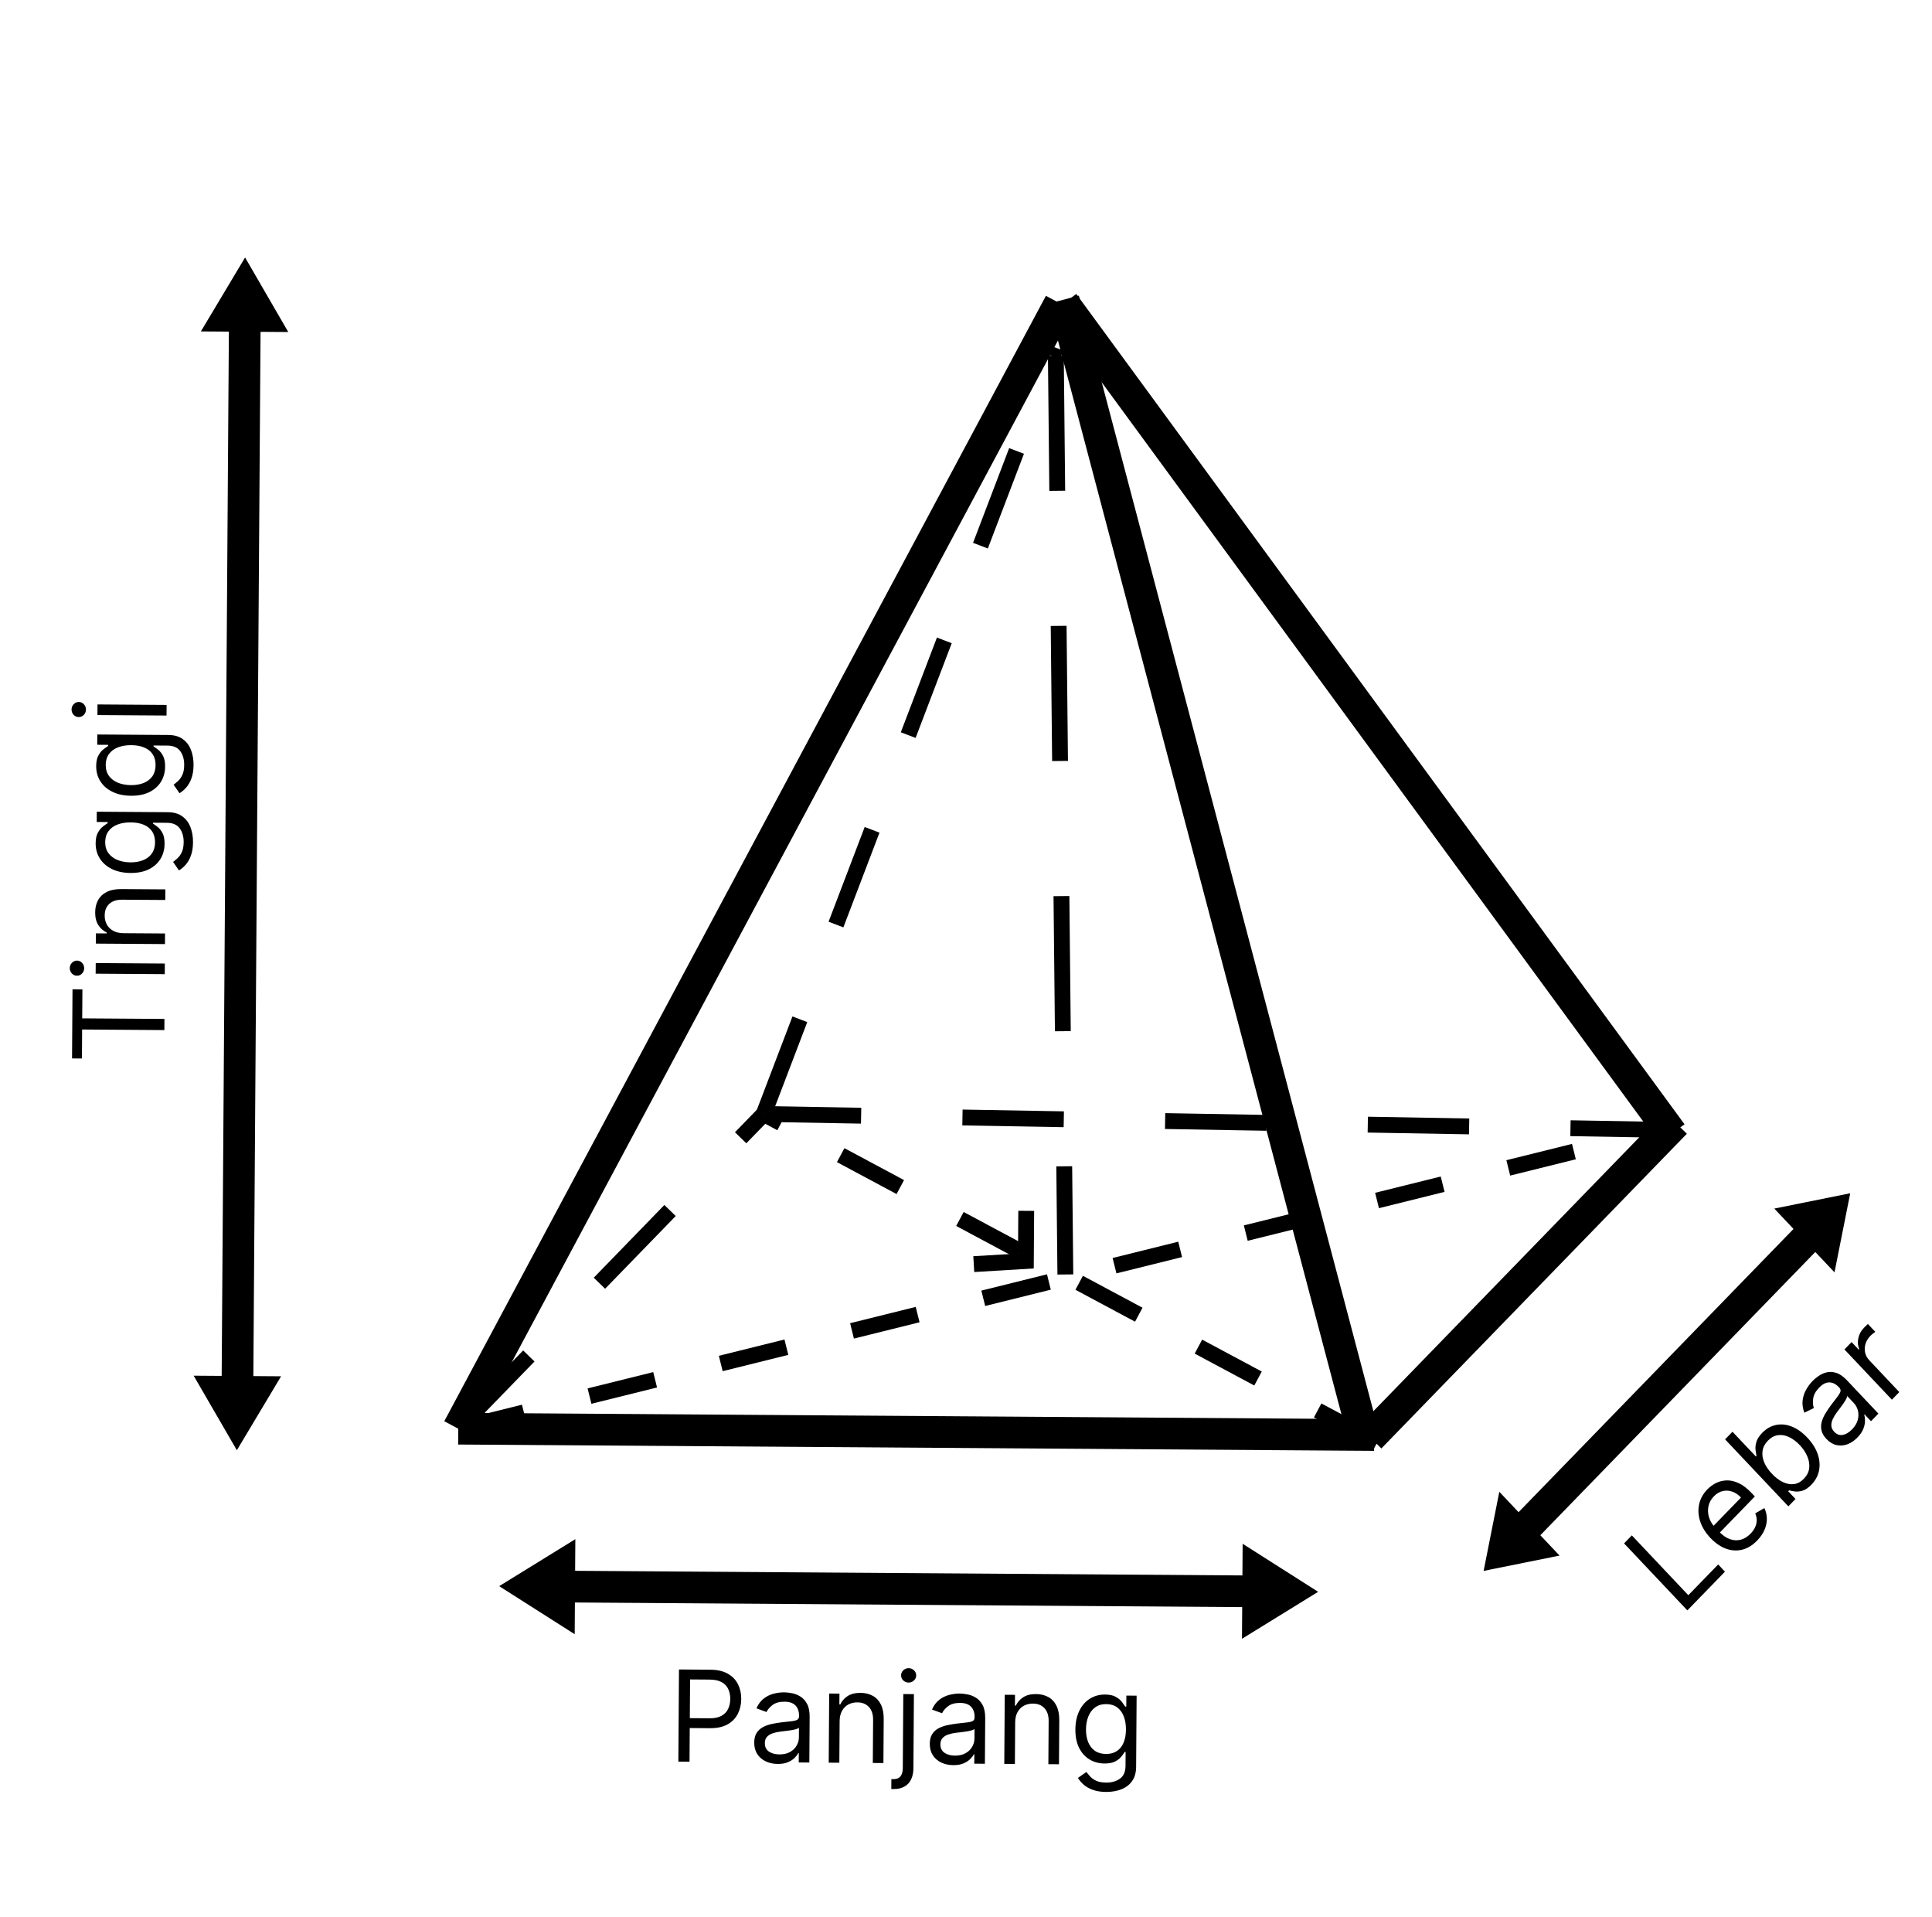
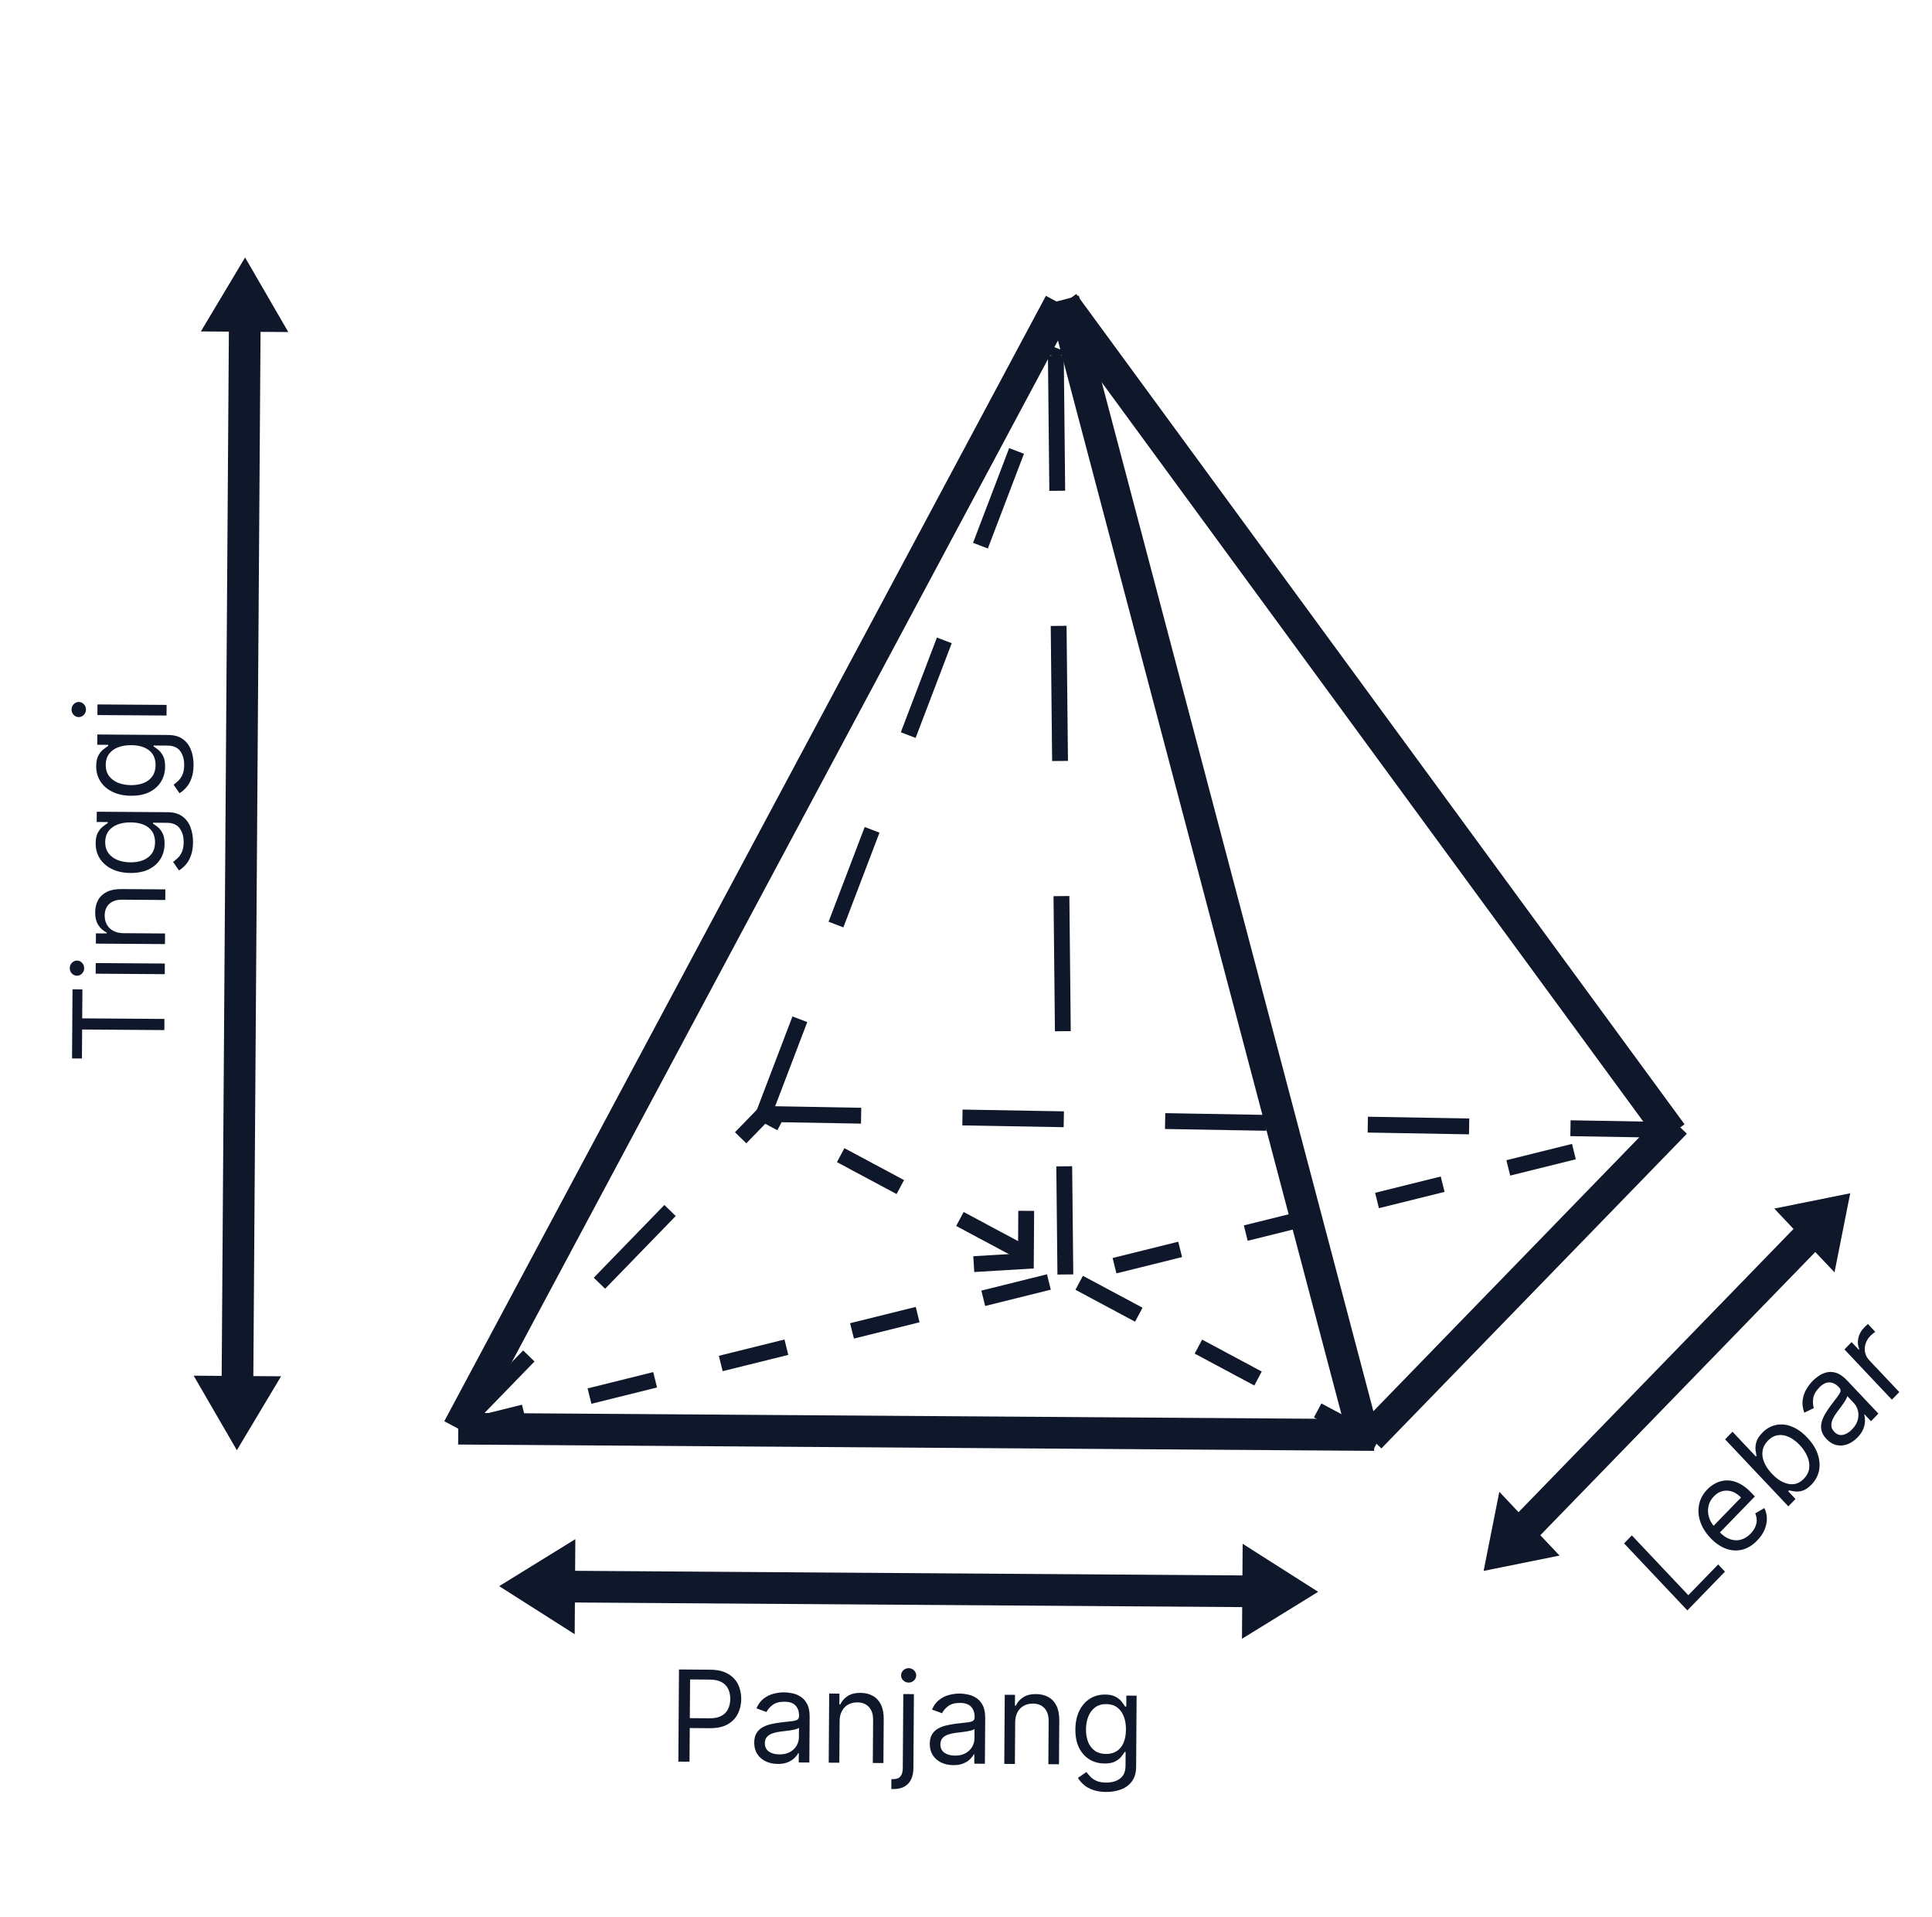
<svg xmlns="http://www.w3.org/2000/svg" width="122" height="121" viewBox="0 0 122 121" fill="none">
-   <path d="M28.937 90.196L86.777 90.595" stroke="black" stroke-width="2" />
-   <path d="M86.512 90.747L105.803 70.879" stroke="black" stroke-width="2" />
-   <path d="M28.937 90.196L66.928 19.148" stroke="black" stroke-width="2" />
-   <path d="M86.026 90.359L67.16 18.919" stroke="black" stroke-width="2" />
-   <path d="M105.567 71.57L67.158 19.15" stroke="black" stroke-width="2" />
-   <path d="M28.936 90.196L48.228 70.328" stroke="black" stroke-dasharray="6.4 6.4" />
-   <path d="M105.569 71.339L48.229 70.328" stroke="black" stroke-dasharray="6.4 6.4" />
-   <path d="M48.228 70.328L66.677 21.954" stroke="black" stroke-dasharray="6.4 6.4" />
-   <path d="M28.937 90.196L105.801 71.11" stroke="black" stroke-dasharray="4.27 4.27" />
-   <path d="M86.971 91.058L48.229 70.328" stroke="black" stroke-dasharray="4.27 4.27" />
-   <path d="M66.674 22.454L67.274 80.46" stroke="black" stroke-dasharray="8.53 8.53" />
-   <path d="M64.803 76.443L64.781 79.609L61.491 79.807" stroke="black" />
-   <path d="M15.469 18.563L14.982 89.177" stroke="black" stroke-width="2" />
-   <path d="M15.476 16.255L12.684 20.924L18.204 20.962L15.476 16.255Z" fill="black" />
-   <path d="M14.957 91.556L12.229 86.85L17.749 86.888L14.957 91.556Z" fill="black" />
-   <path d="M5.174 66.825L4.549 66.821L4.579 62.457L5.204 62.461L5.191 64.291L10.384 64.327L10.379 65.031L5.186 64.995L5.174 66.825ZM10.404 61.501L6.04 61.471L6.045 60.8L10.408 60.83L10.404 61.501ZM5.315 61.125C5.314 61.255 5.269 61.368 5.179 61.462C5.09 61.554 4.982 61.6 4.857 61.599C4.732 61.598 4.626 61.551 4.537 61.457C4.449 61.362 4.405 61.249 4.406 61.118C4.407 60.988 4.452 60.876 4.542 60.784C4.632 60.69 4.739 60.644 4.864 60.644C4.989 60.645 5.096 60.693 5.184 60.789C5.272 60.882 5.316 60.994 5.315 61.125ZM7.796 58.914L10.421 58.932L10.417 59.602L6.053 59.572L6.058 58.925L6.739 58.929L6.74 58.872C6.519 58.769 6.342 58.612 6.209 58.403C6.074 58.194 6.008 57.924 6.01 57.595C6.012 57.299 6.074 57.041 6.197 56.82C6.318 56.6 6.501 56.428 6.746 56.307C6.989 56.186 7.297 56.126 7.668 56.129L10.441 56.148L10.436 56.818L7.709 56.8C7.366 56.797 7.098 56.884 6.906 57.061C6.711 57.238 6.613 57.481 6.611 57.792C6.609 58.006 6.655 58.198 6.746 58.367C6.838 58.534 6.972 58.667 7.15 58.764C7.327 58.862 7.543 58.912 7.796 58.914ZM12.188 53.173C12.186 53.497 12.143 53.775 12.058 54.008C11.975 54.24 11.865 54.433 11.73 54.588C11.596 54.74 11.453 54.861 11.301 54.951L10.93 54.415C11.01 54.355 11.101 54.279 11.204 54.186C11.309 54.094 11.4 53.968 11.477 53.808C11.555 53.645 11.596 53.432 11.598 53.169C11.6 52.817 11.517 52.526 11.348 52.295C11.179 52.065 10.913 51.949 10.549 51.946L9.663 51.94L9.662 51.997C9.742 52.047 9.84 52.117 9.956 52.209C10.071 52.299 10.174 52.428 10.263 52.597C10.351 52.765 10.394 52.99 10.392 53.275C10.39 53.627 10.304 53.943 10.136 54.222C9.967 54.499 9.723 54.718 9.404 54.879C9.085 55.037 8.698 55.115 8.243 55.112C7.796 55.109 7.407 55.028 7.077 54.868C6.745 54.709 6.489 54.488 6.309 54.207C6.127 53.925 6.038 53.601 6.04 53.233C6.042 52.949 6.091 52.724 6.187 52.558C6.281 52.39 6.388 52.262 6.508 52.174C6.626 52.084 6.723 52.014 6.799 51.966L6.799 51.898L6.106 51.893L6.111 51.245L10.599 51.276C10.974 51.279 11.278 51.366 11.512 51.538C11.748 51.708 11.919 51.937 12.027 52.223C12.137 52.508 12.191 52.825 12.188 53.173ZM9.791 53.179C9.792 52.911 9.732 52.683 9.611 52.496C9.489 52.31 9.313 52.168 9.082 52.069C8.852 51.971 8.576 51.921 8.254 51.919C7.939 51.917 7.662 51.962 7.42 52.055C7.179 52.148 6.99 52.287 6.852 52.472C6.715 52.656 6.645 52.885 6.643 53.158C6.641 53.442 6.711 53.679 6.854 53.87C6.997 54.058 7.189 54.2 7.431 54.297C7.672 54.391 7.941 54.44 8.236 54.442C8.539 54.444 8.808 54.398 9.041 54.305C9.273 54.21 9.456 54.069 9.59 53.883C9.722 53.694 9.789 53.46 9.791 53.179ZM12.222 48.298C12.22 48.622 12.176 48.9 12.091 49.133C12.008 49.365 11.899 49.559 11.763 49.713C11.63 49.865 11.487 49.987 11.335 50.077L10.963 49.54C11.043 49.48 11.135 49.404 11.238 49.312C11.342 49.219 11.433 49.093 11.51 48.933C11.589 48.77 11.629 48.558 11.631 48.294C11.633 47.942 11.55 47.651 11.381 47.42C11.213 47.19 10.946 47.074 10.583 47.071L9.696 47.065L9.696 47.122C9.775 47.172 9.873 47.242 9.99 47.334C10.105 47.424 10.207 47.553 10.297 47.723C10.385 47.89 10.428 48.116 10.426 48.4C10.423 48.752 10.338 49.068 10.169 49.347C10.001 49.624 9.757 49.843 9.437 50.004C9.118 50.163 8.731 50.24 8.277 50.237C7.83 50.234 7.441 50.153 7.111 49.993C6.778 49.834 6.522 49.613 6.343 49.332C6.161 49.05 6.071 48.726 6.074 48.358C6.076 48.074 6.125 47.849 6.22 47.683C6.314 47.515 6.421 47.387 6.541 47.299C6.659 47.209 6.756 47.139 6.832 47.091L6.833 47.023L6.14 47.018L6.144 46.37L10.633 46.401C11.008 46.404 11.312 46.491 11.546 46.663C11.781 46.833 11.953 47.062 12.061 47.348C12.171 47.633 12.224 47.95 12.222 48.298ZM9.824 48.305C9.826 48.036 9.766 47.808 9.644 47.622C9.522 47.435 9.346 47.293 9.116 47.195C8.885 47.096 8.609 47.046 8.287 47.044C7.973 47.042 7.695 47.087 7.454 47.18C7.213 47.273 7.023 47.412 6.886 47.597C6.748 47.782 6.678 48.01 6.676 48.283C6.675 48.567 6.745 48.804 6.887 48.995C7.03 49.183 7.222 49.325 7.464 49.422C7.706 49.516 7.974 49.565 8.27 49.567C8.573 49.569 8.841 49.523 9.075 49.43C9.307 49.335 9.489 49.194 9.623 49.008C9.755 48.819 9.822 48.585 9.824 48.305ZM10.516 45.173L6.153 45.143L6.157 44.472L10.521 44.502L10.516 45.173ZM5.428 44.797C5.427 44.928 5.382 45.04 5.292 45.134C5.202 45.226 5.095 45.272 4.97 45.271C4.845 45.27 4.738 45.223 4.65 45.13C4.562 45.034 4.518 44.921 4.519 44.791C4.52 44.66 4.565 44.549 4.655 44.456C4.744 44.362 4.852 44.316 4.977 44.317C5.101 44.317 5.208 44.365 5.297 44.461C5.385 44.554 5.429 44.666 5.428 44.797Z" fill="black" />
-   <path d="M33.438 100.15L81.321 100.48" stroke="black" stroke-width="2" />
-   <path d="M31.522 100.137L36.331 97.17L36.29 103.17L31.522 100.137Z" fill="black" />
-   <path d="M83.237 100.494L78.469 97.461L78.427 103.46L83.237 100.494Z" fill="black" />
-   <path d="M42.836 111.215L42.876 105.397L44.842 105.411C45.298 105.414 45.671 105.499 45.96 105.666C46.25 105.831 46.465 106.053 46.603 106.332C46.741 106.611 46.809 106.922 46.807 107.265C46.804 107.608 46.732 107.919 46.59 108.198C46.45 108.478 46.234 108.7 45.943 108.864C45.652 109.027 45.281 109.107 44.828 109.104L43.419 109.094L43.423 108.469L44.81 108.479C45.122 108.481 45.373 108.429 45.563 108.322C45.754 108.215 45.892 108.071 45.978 107.887C46.067 107.702 46.112 107.493 46.114 107.26C46.115 107.028 46.073 106.819 45.987 106.635C45.903 106.45 45.766 106.305 45.575 106.2C45.385 106.093 45.131 106.038 44.815 106.036L43.577 106.027L43.541 111.22L42.836 111.215ZM49.107 111.361C48.83 111.359 48.58 111.305 48.355 111.199C48.13 111.092 47.952 110.938 47.821 110.738C47.69 110.537 47.625 110.294 47.627 110.01C47.629 109.76 47.68 109.557 47.779 109.403C47.879 109.246 48.011 109.124 48.177 109.036C48.342 108.948 48.524 108.883 48.723 108.841C48.924 108.797 49.126 108.762 49.329 108.737C49.595 108.705 49.81 108.681 49.975 108.665C50.141 108.647 50.263 108.617 50.339 108.574C50.417 108.531 50.456 108.455 50.457 108.347L50.457 108.325C50.459 108.044 50.384 107.826 50.231 107.67C50.081 107.513 49.852 107.434 49.543 107.432C49.223 107.43 48.971 107.498 48.788 107.637C48.606 107.776 48.477 107.925 48.402 108.083L47.767 107.851C47.883 107.587 48.035 107.382 48.226 107.235C48.418 107.087 48.627 106.984 48.853 106.927C49.081 106.868 49.304 106.839 49.524 106.841C49.664 106.842 49.825 106.86 50.007 106.895C50.19 106.929 50.367 106.997 50.536 107.101C50.708 107.204 50.85 107.359 50.962 107.567C51.075 107.774 51.129 108.051 51.127 108.397L51.107 111.272L50.437 111.268L50.441 110.677L50.407 110.677C50.361 110.771 50.284 110.872 50.177 110.979C50.071 111.086 49.929 111.177 49.752 111.252C49.576 111.326 49.36 111.363 49.107 111.361ZM49.213 110.759C49.478 110.761 49.702 110.711 49.885 110.608C50.069 110.505 50.208 110.371 50.302 110.207C50.398 110.043 50.446 109.87 50.448 109.688L50.452 109.075C50.423 109.108 50.361 109.139 50.264 109.167C50.169 109.193 50.059 109.216 49.934 109.236C49.81 109.254 49.69 109.27 49.573 109.284C49.457 109.297 49.363 109.308 49.291 109.317C49.117 109.338 48.954 109.374 48.802 109.424C48.652 109.472 48.53 109.546 48.437 109.646C48.345 109.744 48.299 109.878 48.297 110.048C48.296 110.281 48.381 110.458 48.552 110.579C48.726 110.697 48.946 110.757 49.213 110.759ZM53.02 108.66L53.001 111.285L52.331 111.281L52.361 106.917L53.009 106.922L53.004 107.603L53.061 107.604C53.165 107.383 53.321 107.206 53.53 107.073C53.74 106.938 54.009 106.872 54.339 106.874C54.634 106.876 54.892 106.938 55.113 107.061C55.334 107.182 55.505 107.365 55.626 107.61C55.748 107.853 55.807 108.161 55.804 108.532L55.785 111.305L55.115 111.3L55.134 108.573C55.136 108.23 55.049 107.962 54.872 107.77C54.696 107.575 54.452 107.477 54.141 107.475C53.927 107.473 53.736 107.519 53.566 107.61C53.399 107.702 53.267 107.836 53.169 108.014C53.071 108.191 53.021 108.407 53.02 108.66ZM57.041 106.949L57.711 106.954L57.679 111.636C57.677 111.905 57.629 112.137 57.535 112.334C57.443 112.53 57.303 112.682 57.117 112.788C56.932 112.895 56.7 112.947 56.42 112.945C56.397 112.945 56.374 112.945 56.352 112.945C56.329 112.945 56.306 112.945 56.283 112.944L56.288 112.319C56.31 112.32 56.331 112.32 56.35 112.32C56.369 112.32 56.39 112.32 56.413 112.32C56.617 112.322 56.767 112.262 56.863 112.142C56.958 112.023 57.007 111.853 57.008 111.631L57.041 106.949ZM57.375 106.224C57.245 106.224 57.132 106.178 57.038 106.089C56.946 105.999 56.9 105.892 56.901 105.767C56.902 105.642 56.949 105.535 57.042 105.447C57.138 105.358 57.251 105.314 57.381 105.315C57.512 105.316 57.623 105.362 57.716 105.451C57.81 105.541 57.856 105.648 57.855 105.773C57.855 105.898 57.807 106.005 57.711 106.093C57.618 106.182 57.506 106.225 57.375 106.224ZM60.192 111.437C59.916 111.435 59.665 111.381 59.441 111.276C59.216 111.168 59.038 111.014 58.907 110.815C58.776 110.613 58.711 110.37 58.713 110.086C58.715 109.836 58.765 109.634 58.865 109.479C58.964 109.323 59.097 109.2 59.262 109.113C59.428 109.025 59.61 108.96 59.809 108.917C60.01 108.873 60.212 108.839 60.415 108.814C60.68 108.781 60.895 108.757 61.06 108.741C61.227 108.724 61.349 108.693 61.425 108.65C61.502 108.607 61.542 108.532 61.543 108.424L61.543 108.401C61.545 108.121 61.469 107.902 61.317 107.746C61.167 107.59 60.937 107.51 60.628 107.508C60.308 107.506 60.057 107.574 59.874 107.713C59.691 107.852 59.562 108.001 59.488 108.16L58.853 107.928C58.968 107.664 59.121 107.458 59.312 107.312C59.504 107.163 59.713 107.061 59.939 107.004C60.166 106.944 60.39 106.916 60.61 106.917C60.75 106.918 60.911 106.936 61.092 106.972C61.276 107.005 61.453 107.074 61.622 107.177C61.794 107.281 61.936 107.436 62.048 107.643C62.16 107.85 62.215 108.127 62.213 108.474L62.193 111.349L61.523 111.344L61.526 110.753L61.492 110.753C61.446 110.847 61.37 110.948 61.263 111.055C61.156 111.163 61.015 111.253 60.838 111.328C60.661 111.403 60.446 111.439 60.192 111.437ZM60.299 110.836C60.564 110.837 60.788 110.787 60.97 110.684C61.155 110.581 61.294 110.448 61.388 110.283C61.484 110.119 61.532 109.946 61.533 109.765L61.538 109.151C61.509 109.185 61.446 109.216 61.349 109.243C61.255 109.269 61.145 109.292 61.019 109.312C60.896 109.33 60.776 109.346 60.658 109.361C60.543 109.373 60.449 109.384 60.377 109.393C60.202 109.414 60.039 109.45 59.887 109.5C59.737 109.549 59.616 109.623 59.522 109.722C59.431 109.82 59.384 109.954 59.383 110.125C59.382 110.358 59.467 110.534 59.638 110.655C59.811 110.774 60.032 110.834 60.299 110.836ZM64.105 108.737L64.087 111.362L63.417 111.357L63.447 106.994L64.094 106.998L64.09 107.68L64.147 107.68C64.25 107.459 64.407 107.282 64.616 107.149C64.825 107.014 65.095 106.948 65.424 106.95C65.72 106.952 65.978 107.015 66.199 107.138C66.419 107.258 66.591 107.441 66.712 107.687C66.833 107.93 66.893 108.237 66.89 108.608L66.871 111.381L66.201 111.376L66.219 108.649C66.222 108.306 66.135 108.039 65.958 107.846C65.781 107.652 65.538 107.553 65.227 107.551C65.013 107.55 64.821 107.595 64.652 107.687C64.485 107.778 64.352 107.913 64.254 108.09C64.157 108.267 64.107 108.483 64.105 108.737ZM69.846 113.129C69.522 113.127 69.244 113.083 69.011 112.998C68.779 112.915 68.585 112.806 68.431 112.67C68.279 112.537 68.157 112.394 68.068 112.241L68.604 111.87C68.664 111.95 68.74 112.042 68.832 112.144C68.925 112.249 69.051 112.34 69.211 112.417C69.374 112.496 69.586 112.536 69.85 112.538C70.202 112.54 70.493 112.457 70.724 112.288C70.954 112.119 71.07 111.853 71.073 111.489L71.079 110.603L71.022 110.603C70.972 110.682 70.902 110.78 70.81 110.897C70.72 111.012 70.591 111.114 70.421 111.204C70.254 111.292 70.028 111.335 69.744 111.333C69.392 111.33 69.076 111.245 68.797 111.076C68.52 110.907 68.301 110.664 68.14 110.344C67.981 110.025 67.904 109.638 67.907 109.183C67.91 108.737 67.991 108.348 68.151 108.018C68.31 107.685 68.531 107.429 68.812 107.249C69.094 107.068 69.418 106.978 69.786 106.98C70.07 106.982 70.295 107.031 70.461 107.127C70.629 107.221 70.757 107.328 70.845 107.448C70.935 107.566 71.004 107.663 71.053 107.739L71.121 107.74L71.126 107.047L71.774 107.051L71.743 111.54C71.74 111.915 71.653 112.219 71.481 112.453C71.311 112.688 71.082 112.86 70.796 112.968C70.511 113.077 70.194 113.131 69.846 113.129ZM69.839 110.731C70.108 110.733 70.336 110.673 70.522 110.551C70.709 110.429 70.851 110.253 70.949 110.023C71.048 109.792 71.098 109.516 71.1 109.194C71.102 108.88 71.057 108.602 70.964 108.361C70.871 108.12 70.732 107.93 70.547 107.793C70.362 107.655 70.134 107.585 69.861 107.583C69.577 107.581 69.34 107.652 69.149 107.794C68.961 107.937 68.819 108.129 68.722 108.371C68.628 108.613 68.579 108.881 68.577 109.177C68.575 109.48 68.621 109.748 68.714 109.982C68.809 110.213 68.95 110.396 69.136 110.53C69.325 110.662 69.559 110.729 69.839 110.731Z" fill="black" />
-   <path d="M95.616 97.187L114.907 77.32" stroke="black" stroke-width="2" />
-   <path d="M93.686 99.174L98.481 98.207L94.678 94.18L93.686 99.174Z" fill="black" />
-   <path d="M116.836 75.333L112.041 76.3L115.844 80.326L116.836 75.333Z" fill="black" />
-   <path d="M106.551 101.668L102.556 97.438L103.046 96.932L106.612 100.708L108.497 98.767L108.926 99.222L106.551 101.668ZM110.959 97.258C110.666 97.559 110.35 97.752 110.01 97.836C109.67 97.917 109.328 97.895 108.983 97.769C108.638 97.641 108.312 97.415 108.005 97.09C107.698 96.765 107.484 96.42 107.364 96.055C107.243 95.688 107.219 95.329 107.293 94.98C107.366 94.627 107.54 94.31 107.814 94.027C107.972 93.864 108.155 93.731 108.361 93.627C108.567 93.523 108.792 93.468 109.036 93.461C109.279 93.453 109.533 93.512 109.799 93.637C110.066 93.761 110.339 93.972 110.618 94.268L110.813 94.475L108.47 96.888L108.072 96.466L109.94 94.542C109.771 94.363 109.586 94.239 109.385 94.169C109.185 94.098 108.984 94.087 108.782 94.134C108.581 94.181 108.396 94.291 108.228 94.465C108.041 94.656 107.926 94.871 107.881 95.107C107.836 95.34 107.85 95.571 107.922 95.799C107.993 96.026 108.112 96.227 108.277 96.402L108.542 96.683C108.769 96.923 109 97.085 109.237 97.17C109.473 97.252 109.704 97.263 109.928 97.204C110.151 97.142 110.357 97.014 110.546 96.82C110.668 96.694 110.762 96.562 110.827 96.424C110.893 96.283 110.927 96.139 110.931 95.992C110.933 95.843 110.902 95.693 110.837 95.542L111.414 95.209C111.517 95.418 111.57 95.64 111.572 95.877C111.573 96.112 111.523 96.349 111.422 96.586C111.319 96.822 111.165 97.046 110.959 97.258ZM112.929 95.099L108.934 90.869L109.401 90.388L110.876 91.949L110.916 91.909C110.898 91.818 110.879 91.699 110.859 91.551C110.839 91.4 110.855 91.232 110.906 91.047C110.957 90.858 111.081 90.662 111.279 90.458C111.535 90.195 111.824 90.029 112.145 89.962C112.467 89.894 112.798 89.926 113.139 90.059C113.48 90.191 113.808 90.424 114.123 90.757C114.44 91.093 114.66 91.441 114.783 91.8C114.905 92.158 114.933 92.504 114.867 92.838C114.799 93.172 114.638 93.469 114.385 93.73C114.19 93.931 114.002 94.058 113.82 94.112C113.638 94.164 113.474 94.179 113.329 94.157C113.182 94.135 113.065 94.112 112.976 94.089L112.92 94.146L113.381 94.634L112.929 95.099ZM111.89 93.04C112.117 93.279 112.35 93.456 112.59 93.57C112.829 93.682 113.062 93.723 113.289 93.694C113.514 93.662 113.721 93.55 113.908 93.357C114.103 93.156 114.216 92.935 114.245 92.693C114.274 92.448 114.235 92.2 114.128 91.949C114.021 91.695 113.861 91.456 113.648 91.23C113.437 91.007 113.214 90.84 112.979 90.728C112.744 90.615 112.511 90.573 112.28 90.605C112.05 90.633 111.835 90.749 111.637 90.953C111.447 91.149 111.335 91.364 111.301 91.597C111.265 91.829 111.299 92.069 111.402 92.316C111.504 92.562 111.667 92.803 111.89 93.04ZM117.292 90.752C117.1 90.951 116.889 91.093 116.66 91.179C116.431 91.263 116.201 91.281 115.972 91.231C115.742 91.18 115.529 91.052 115.334 90.845C115.163 90.664 115.058 90.481 115.02 90.297C114.98 90.112 114.988 89.928 115.041 89.746C115.095 89.563 115.176 89.384 115.285 89.21C115.393 89.033 115.509 88.862 115.632 88.697C115.793 88.482 115.926 88.309 116.029 88.179C116.132 88.045 116.195 87.936 116.218 87.85C116.242 87.762 116.217 87.679 116.143 87.601L116.127 87.584C115.935 87.38 115.732 87.277 115.518 87.274C115.306 87.27 115.092 87.379 114.877 87.6C114.654 87.83 114.528 88.061 114.497 88.293C114.467 88.526 114.48 88.726 114.538 88.895L113.939 89.186C113.836 88.912 113.8 88.653 113.83 88.41C113.861 88.164 113.934 87.939 114.051 87.734C114.168 87.527 114.303 87.345 114.456 87.187C114.553 87.087 114.677 86.983 114.827 86.878C114.977 86.769 115.147 86.691 115.336 86.643C115.526 86.594 115.732 86.603 115.953 86.672C116.174 86.741 116.403 86.901 116.641 87.153L118.615 89.243L118.148 89.724L117.742 89.294L117.719 89.319C117.752 89.42 117.769 89.548 117.769 89.703C117.769 89.857 117.734 90.025 117.663 90.207C117.593 90.388 117.469 90.57 117.292 90.752ZM116.95 90.241C117.135 90.051 117.254 89.853 117.31 89.646C117.366 89.439 117.37 89.242 117.322 89.055C117.274 88.868 117.188 88.708 117.063 88.576L116.642 88.129C116.646 88.175 116.624 88.242 116.576 88.332C116.528 88.419 116.468 88.515 116.395 88.62C116.322 88.722 116.25 88.821 116.179 88.916C116.107 89.009 116.05 89.084 116.006 89.143C115.901 89.284 115.812 89.428 115.742 89.574C115.672 89.717 115.639 89.858 115.643 89.998C115.647 90.135 115.708 90.265 115.825 90.389C115.985 90.558 116.166 90.625 116.368 90.588C116.57 90.548 116.764 90.433 116.95 90.241ZM119.468 88.365L116.471 85.193L116.922 84.728L117.375 85.207L117.407 85.175C117.314 84.96 117.294 84.73 117.347 84.483C117.399 84.236 117.517 84.018 117.699 83.831C117.733 83.795 117.777 83.752 117.83 83.7C117.882 83.648 117.923 83.611 117.952 83.586L118.42 84.082C118.401 84.094 118.358 84.125 118.294 84.175C118.229 84.223 118.166 84.278 118.104 84.342C117.956 84.494 117.855 84.663 117.8 84.847C117.745 85.028 117.737 85.21 117.777 85.392C117.816 85.572 117.903 85.733 118.039 85.876L119.935 87.884L119.468 88.365Z" fill="black" />
+   <path d="M28.937 90.196L86.777 90.595" stroke="#0F172B" stroke-width="2" />
+   <path d="M86.512 90.747L105.803 70.879" stroke="#0F172B" stroke-width="2" />
+   <path d="M28.937 90.196L66.928 19.148" stroke="#0F172B" stroke-width="2" />
+   <path d="M86.026 90.359L67.16 18.919" stroke="#0F172B" stroke-width="2" />
+   <path d="M105.567 71.57L67.158 19.15" stroke="#0F172B" stroke-width="2" />
+   <path d="M28.936 90.196L48.228 70.328" stroke="#0F172B" stroke-dasharray="6.4 6.4" />
+   <path d="M105.569 71.339L48.229 70.328" stroke="#0F172B" stroke-dasharray="6.4 6.4" />
+   <path d="M48.228 70.328L66.677 21.954" stroke="#0F172B" stroke-dasharray="6.4 6.4" />
+   <path d="M28.937 90.196L105.801 71.11" stroke="#0F172B" stroke-dasharray="4.27 4.27" />
+   <path d="M86.971 91.058L48.229 70.328" stroke="#0F172B" stroke-dasharray="4.27 4.27" />
+   <path d="M66.674 22.454L67.274 80.46" stroke="#0F172B" stroke-dasharray="8.53 8.53" />
+   <path d="M64.803 76.443L64.781 79.609L61.491 79.807" stroke="#0F172B" />
+   <path d="M15.469 18.563L14.982 89.177" stroke="#0F172B" stroke-width="2" />
+   <path d="M15.476 16.255L12.684 20.924L18.204 20.962L15.476 16.255Z" fill="#0F172B" />
+   <path d="M14.957 91.556L12.229 86.85L17.749 86.888L14.957 91.556Z" fill="#0F172B" />
+   <path d="M5.174 66.825L4.549 66.821L4.579 62.457L5.204 62.461L5.191 64.291L10.384 64.327L10.379 65.031L5.186 64.995L5.174 66.825ZM10.404 61.501L6.04 61.471L6.045 60.8L10.408 60.83L10.404 61.501ZM5.315 61.125C5.314 61.255 5.269 61.368 5.179 61.462C5.09 61.554 4.982 61.6 4.857 61.599C4.732 61.598 4.626 61.551 4.537 61.457C4.449 61.362 4.405 61.249 4.406 61.118C4.407 60.988 4.452 60.876 4.542 60.784C4.632 60.69 4.739 60.644 4.864 60.644C4.989 60.645 5.096 60.693 5.184 60.789C5.272 60.882 5.316 60.994 5.315 61.125ZM7.796 58.914L10.421 58.932L10.417 59.602L6.053 59.572L6.058 58.925L6.739 58.929L6.74 58.872C6.519 58.769 6.342 58.612 6.209 58.403C6.074 58.194 6.008 57.924 6.01 57.595C6.012 57.299 6.074 57.041 6.197 56.82C6.318 56.6 6.501 56.428 6.746 56.307C6.989 56.186 7.297 56.126 7.668 56.129L10.441 56.148L10.436 56.818L7.709 56.8C7.366 56.797 7.098 56.884 6.906 57.061C6.711 57.238 6.613 57.481 6.611 57.792C6.609 58.006 6.655 58.198 6.746 58.367C6.838 58.534 6.972 58.667 7.15 58.764C7.327 58.862 7.543 58.912 7.796 58.914ZM12.188 53.173C12.186 53.497 12.143 53.775 12.058 54.008C11.975 54.24 11.865 54.433 11.73 54.588C11.596 54.74 11.453 54.861 11.301 54.951L10.93 54.415C11.01 54.355 11.101 54.279 11.204 54.186C11.309 54.094 11.4 53.968 11.477 53.808C11.555 53.645 11.596 53.432 11.598 53.169C11.6 52.817 11.517 52.526 11.348 52.295C11.179 52.065 10.913 51.949 10.549 51.946L9.663 51.94L9.662 51.997C9.742 52.047 9.84 52.117 9.956 52.209C10.071 52.299 10.174 52.428 10.263 52.597C10.351 52.765 10.394 52.99 10.392 53.275C10.39 53.627 10.304 53.943 10.136 54.222C9.967 54.499 9.723 54.718 9.404 54.879C9.085 55.037 8.698 55.115 8.243 55.112C7.796 55.109 7.407 55.028 7.077 54.868C6.745 54.709 6.489 54.488 6.309 54.207C6.127 53.925 6.038 53.601 6.04 53.233C6.042 52.949 6.091 52.724 6.187 52.558C6.281 52.39 6.388 52.262 6.508 52.174C6.626 52.084 6.723 52.014 6.799 51.966L6.799 51.898L6.106 51.893L6.111 51.245L10.599 51.276C10.974 51.279 11.278 51.366 11.512 51.538C11.748 51.708 11.919 51.937 12.027 52.223C12.137 52.508 12.191 52.825 12.188 53.173ZM9.791 53.179C9.792 52.911 9.732 52.683 9.611 52.496C9.489 52.31 9.313 52.168 9.082 52.069C8.852 51.971 8.576 51.921 8.254 51.919C7.939 51.917 7.662 51.962 7.42 52.055C7.179 52.148 6.99 52.287 6.852 52.472C6.715 52.656 6.645 52.885 6.643 53.158C6.641 53.442 6.711 53.679 6.854 53.87C6.997 54.058 7.189 54.2 7.431 54.297C7.672 54.391 7.941 54.44 8.236 54.442C8.539 54.444 8.808 54.398 9.041 54.305C9.273 54.21 9.456 54.069 9.59 53.883C9.722 53.694 9.789 53.46 9.791 53.179ZM12.222 48.298C12.22 48.622 12.176 48.9 12.091 49.133C12.008 49.365 11.899 49.559 11.763 49.713C11.63 49.865 11.487 49.987 11.335 50.077L10.963 49.54C11.043 49.48 11.135 49.404 11.238 49.312C11.342 49.219 11.433 49.093 11.51 48.933C11.589 48.77 11.629 48.558 11.631 48.294C11.633 47.942 11.55 47.651 11.381 47.42C11.213 47.19 10.946 47.074 10.583 47.071L9.696 47.065L9.696 47.122C9.775 47.172 9.873 47.242 9.99 47.334C10.105 47.424 10.207 47.553 10.297 47.723C10.385 47.89 10.428 48.116 10.426 48.4C10.423 48.752 10.338 49.068 10.169 49.347C10.001 49.624 9.757 49.843 9.437 50.004C9.118 50.163 8.731 50.24 8.277 50.237C7.83 50.234 7.441 50.153 7.111 49.993C6.778 49.834 6.522 49.613 6.343 49.332C6.161 49.05 6.071 48.726 6.074 48.358C6.076 48.074 6.125 47.849 6.22 47.683C6.314 47.515 6.421 47.387 6.541 47.299C6.659 47.209 6.756 47.139 6.832 47.091L6.833 47.023L6.14 47.018L6.144 46.37L10.633 46.401C11.008 46.404 11.312 46.491 11.546 46.663C11.781 46.833 11.953 47.062 12.061 47.348C12.171 47.633 12.224 47.95 12.222 48.298ZM9.824 48.305C9.826 48.036 9.766 47.808 9.644 47.622C9.522 47.435 9.346 47.293 9.116 47.195C8.885 47.096 8.609 47.046 8.287 47.044C7.973 47.042 7.695 47.087 7.454 47.18C7.213 47.273 7.023 47.412 6.886 47.597C6.748 47.782 6.678 48.01 6.676 48.283C6.675 48.567 6.745 48.804 6.887 48.995C7.03 49.183 7.222 49.325 7.464 49.422C7.706 49.516 7.974 49.565 8.27 49.567C8.573 49.569 8.841 49.523 9.075 49.43C9.307 49.335 9.489 49.194 9.623 49.008C9.755 48.819 9.822 48.585 9.824 48.305ZM10.516 45.173L6.153 45.143L6.157 44.472L10.521 44.502L10.516 45.173ZM5.428 44.797C5.427 44.928 5.382 45.04 5.292 45.134C5.202 45.226 5.095 45.272 4.97 45.271C4.845 45.27 4.738 45.223 4.65 45.13C4.562 45.034 4.518 44.921 4.519 44.791C4.52 44.66 4.565 44.549 4.655 44.456C4.744 44.362 4.852 44.316 4.977 44.317C5.101 44.317 5.208 44.365 5.297 44.461C5.385 44.554 5.429 44.666 5.428 44.797Z" fill="#0F172B" />
+   <path d="M33.438 100.15L81.321 100.48" stroke="#0F172B" stroke-width="2" />
+   <path d="M31.522 100.137L36.331 97.17L36.29 103.17L31.522 100.137Z" fill="#0F172B" />
+   <path d="M83.237 100.494L78.469 97.461L78.427 103.46L83.237 100.494Z" fill="#0F172B" />
+   <path d="M42.836 111.215L42.876 105.397L44.842 105.411C45.298 105.414 45.671 105.499 45.96 105.666C46.25 105.831 46.465 106.053 46.603 106.332C46.741 106.611 46.809 106.922 46.807 107.265C46.804 107.608 46.732 107.919 46.59 108.198C46.45 108.478 46.234 108.7 45.943 108.864C45.652 109.027 45.281 109.107 44.828 109.104L43.419 109.094L43.423 108.469L44.81 108.479C45.122 108.481 45.373 108.429 45.563 108.322C45.754 108.215 45.892 108.071 45.978 107.887C46.067 107.702 46.112 107.493 46.114 107.26C46.115 107.028 46.073 106.819 45.987 106.635C45.903 106.45 45.766 106.305 45.575 106.2C45.385 106.093 45.131 106.038 44.815 106.036L43.577 106.027L43.541 111.22L42.836 111.215ZM49.107 111.361C48.83 111.359 48.58 111.305 48.355 111.199C48.13 111.092 47.952 110.938 47.821 110.738C47.69 110.537 47.625 110.294 47.627 110.01C47.629 109.76 47.68 109.557 47.779 109.403C47.879 109.246 48.011 109.124 48.177 109.036C48.342 108.948 48.524 108.883 48.723 108.841C48.924 108.797 49.126 108.762 49.329 108.737C49.595 108.705 49.81 108.681 49.975 108.665C50.141 108.647 50.263 108.617 50.339 108.574C50.417 108.531 50.456 108.455 50.457 108.347L50.457 108.325C50.459 108.044 50.384 107.826 50.231 107.67C50.081 107.513 49.852 107.434 49.543 107.432C49.223 107.43 48.971 107.498 48.788 107.637C48.606 107.776 48.477 107.925 48.402 108.083L47.767 107.851C47.883 107.587 48.035 107.382 48.226 107.235C48.418 107.087 48.627 106.984 48.853 106.927C49.081 106.868 49.304 106.839 49.524 106.841C49.664 106.842 49.825 106.86 50.007 106.895C50.19 106.929 50.367 106.997 50.536 107.101C50.708 107.204 50.85 107.359 50.962 107.567C51.075 107.774 51.129 108.051 51.127 108.397L51.107 111.272L50.437 111.268L50.441 110.677L50.407 110.677C50.361 110.771 50.284 110.872 50.177 110.979C50.071 111.086 49.929 111.177 49.752 111.252C49.576 111.326 49.36 111.363 49.107 111.361ZM49.213 110.759C49.478 110.761 49.702 110.711 49.885 110.608C50.069 110.505 50.208 110.371 50.302 110.207C50.398 110.043 50.446 109.87 50.448 109.688L50.452 109.075C50.423 109.108 50.361 109.139 50.264 109.167C50.169 109.193 50.059 109.216 49.934 109.236C49.81 109.254 49.69 109.27 49.573 109.284C49.457 109.297 49.363 109.308 49.291 109.317C49.117 109.338 48.954 109.374 48.802 109.424C48.652 109.472 48.53 109.546 48.437 109.646C48.345 109.744 48.299 109.878 48.297 110.048C48.296 110.281 48.381 110.458 48.552 110.579C48.726 110.697 48.946 110.757 49.213 110.759ZM53.02 108.66L53.001 111.285L52.331 111.281L52.361 106.917L53.009 106.922L53.004 107.603L53.061 107.604C53.165 107.383 53.321 107.206 53.53 107.073C53.74 106.938 54.009 106.872 54.339 106.874C54.634 106.876 54.892 106.938 55.113 107.061C55.334 107.182 55.505 107.365 55.626 107.61C55.748 107.853 55.807 108.161 55.804 108.532L55.785 111.305L55.115 111.3L55.134 108.573C55.136 108.23 55.049 107.962 54.872 107.77C54.696 107.575 54.452 107.477 54.141 107.475C53.927 107.473 53.736 107.519 53.566 107.61C53.399 107.702 53.267 107.836 53.169 108.014C53.071 108.191 53.021 108.407 53.02 108.66ZM57.041 106.949L57.711 106.954L57.679 111.636C57.677 111.905 57.629 112.137 57.535 112.334C57.443 112.53 57.303 112.682 57.117 112.788C56.932 112.895 56.7 112.947 56.42 112.945C56.397 112.945 56.374 112.945 56.352 112.945C56.329 112.945 56.306 112.945 56.283 112.944L56.288 112.319C56.31 112.32 56.331 112.32 56.35 112.32C56.369 112.32 56.39 112.32 56.413 112.32C56.617 112.322 56.767 112.262 56.863 112.142C56.958 112.023 57.007 111.853 57.008 111.631L57.041 106.949ZM57.375 106.224C57.245 106.224 57.132 106.178 57.038 106.089C56.946 105.999 56.9 105.892 56.901 105.767C56.902 105.642 56.949 105.535 57.042 105.447C57.138 105.358 57.251 105.314 57.381 105.315C57.512 105.316 57.623 105.362 57.716 105.451C57.81 105.541 57.856 105.648 57.855 105.773C57.855 105.898 57.807 106.005 57.711 106.093C57.618 106.182 57.506 106.225 57.375 106.224ZM60.192 111.437C59.916 111.435 59.665 111.381 59.441 111.276C59.216 111.168 59.038 111.014 58.907 110.815C58.776 110.613 58.711 110.37 58.713 110.086C58.715 109.836 58.765 109.634 58.865 109.479C58.964 109.323 59.097 109.2 59.262 109.113C59.428 109.025 59.61 108.96 59.809 108.917C60.01 108.873 60.212 108.839 60.415 108.814C60.68 108.781 60.895 108.757 61.06 108.741C61.227 108.724 61.349 108.693 61.425 108.65C61.502 108.607 61.542 108.532 61.543 108.424L61.543 108.401C61.545 108.121 61.469 107.902 61.317 107.746C61.167 107.59 60.937 107.51 60.628 107.508C60.308 107.506 60.057 107.574 59.874 107.713C59.691 107.852 59.562 108.001 59.488 108.16L58.853 107.928C58.968 107.664 59.121 107.458 59.312 107.312C59.504 107.163 59.713 107.061 59.939 107.004C60.166 106.944 60.39 106.916 60.61 106.917C60.75 106.918 60.911 106.936 61.092 106.972C61.276 107.005 61.453 107.074 61.622 107.177C61.794 107.281 61.936 107.436 62.048 107.643C62.16 107.85 62.215 108.127 62.213 108.474L62.193 111.349L61.523 111.344L61.526 110.753L61.492 110.753C61.446 110.847 61.37 110.948 61.263 111.055C61.156 111.163 61.015 111.253 60.838 111.328C60.661 111.403 60.446 111.439 60.192 111.437ZM60.299 110.836C60.564 110.837 60.788 110.787 60.97 110.684C61.155 110.581 61.294 110.448 61.388 110.283C61.484 110.119 61.532 109.946 61.533 109.765L61.538 109.151C61.509 109.185 61.446 109.216 61.349 109.243C61.255 109.269 61.145 109.292 61.019 109.312C60.896 109.33 60.776 109.346 60.658 109.361C60.543 109.373 60.449 109.384 60.377 109.393C60.202 109.414 60.039 109.45 59.887 109.5C59.737 109.549 59.616 109.623 59.522 109.722C59.431 109.82 59.384 109.954 59.383 110.125C59.382 110.358 59.467 110.534 59.638 110.655C59.811 110.774 60.032 110.834 60.299 110.836ZM64.105 108.737L64.087 111.362L63.417 111.357L63.447 106.994L64.094 106.998L64.09 107.68L64.147 107.68C64.25 107.459 64.407 107.282 64.616 107.149C64.825 107.014 65.095 106.948 65.424 106.95C65.72 106.952 65.978 107.015 66.199 107.138C66.419 107.258 66.591 107.441 66.712 107.687C66.833 107.93 66.893 108.237 66.89 108.608L66.871 111.381L66.201 111.376L66.219 108.649C66.222 108.306 66.135 108.039 65.958 107.846C65.781 107.652 65.538 107.553 65.227 107.551C65.013 107.55 64.821 107.595 64.652 107.687C64.485 107.778 64.352 107.913 64.254 108.09C64.157 108.267 64.107 108.483 64.105 108.737ZM69.846 113.129C69.522 113.127 69.244 113.083 69.011 112.998C68.779 112.915 68.585 112.806 68.431 112.67C68.279 112.537 68.157 112.394 68.068 112.241L68.604 111.87C68.664 111.95 68.74 112.042 68.832 112.144C68.925 112.249 69.051 112.34 69.211 112.417C69.374 112.496 69.586 112.536 69.85 112.538C70.202 112.54 70.493 112.457 70.724 112.288C70.954 112.119 71.07 111.853 71.073 111.489L71.079 110.603L71.022 110.603C70.972 110.682 70.902 110.78 70.81 110.897C70.72 111.012 70.591 111.114 70.421 111.204C70.254 111.292 70.028 111.335 69.744 111.333C69.392 111.33 69.076 111.245 68.797 111.076C68.52 110.907 68.301 110.664 68.14 110.344C67.981 110.025 67.904 109.638 67.907 109.183C67.91 108.737 67.991 108.348 68.151 108.018C68.31 107.685 68.531 107.429 68.812 107.249C69.094 107.068 69.418 106.978 69.786 106.98C70.07 106.982 70.295 107.031 70.461 107.127C70.629 107.221 70.757 107.328 70.845 107.448C70.935 107.566 71.004 107.663 71.053 107.739L71.121 107.74L71.126 107.047L71.774 107.051L71.743 111.54C71.74 111.915 71.653 112.219 71.481 112.453C71.311 112.688 71.082 112.86 70.796 112.968C70.511 113.077 70.194 113.131 69.846 113.129ZM69.839 110.731C70.108 110.733 70.336 110.673 70.522 110.551C70.709 110.429 70.851 110.253 70.949 110.023C71.048 109.792 71.098 109.516 71.1 109.194C71.102 108.88 71.057 108.602 70.964 108.361C70.871 108.12 70.732 107.93 70.547 107.793C70.362 107.655 70.134 107.585 69.861 107.583C69.577 107.581 69.34 107.652 69.149 107.794C68.961 107.937 68.819 108.129 68.722 108.371C68.628 108.613 68.579 108.881 68.577 109.177C68.575 109.48 68.621 109.748 68.714 109.982C68.809 110.213 68.95 110.396 69.136 110.53C69.325 110.662 69.559 110.729 69.839 110.731Z" fill="#0F172B" />
+   <path d="M95.616 97.187L114.907 77.32" stroke="#0F172B" stroke-width="2" />
+   <path d="M93.686 99.174L98.481 98.207L94.678 94.18L93.686 99.174Z" fill="#0F172B" />
+   <path d="M116.836 75.333L112.041 76.3L115.844 80.326L116.836 75.333Z" fill="#0F172B" />
+   <path d="M106.551 101.668L102.556 97.438L103.046 96.932L106.612 100.708L108.497 98.767L108.926 99.222L106.551 101.668ZM110.959 97.258C110.666 97.559 110.35 97.752 110.01 97.836C109.67 97.917 109.328 97.895 108.983 97.769C108.638 97.641 108.312 97.415 108.005 97.09C107.698 96.765 107.484 96.42 107.364 96.055C107.243 95.688 107.219 95.329 107.293 94.98C107.366 94.627 107.54 94.31 107.814 94.027C107.972 93.864 108.155 93.731 108.361 93.627C108.567 93.523 108.792 93.468 109.036 93.461C109.279 93.453 109.533 93.512 109.799 93.637C110.066 93.761 110.339 93.972 110.618 94.268L110.813 94.475L108.47 96.888L108.072 96.466L109.94 94.542C109.771 94.363 109.586 94.239 109.385 94.169C109.185 94.098 108.984 94.087 108.782 94.134C108.581 94.181 108.396 94.291 108.228 94.465C108.041 94.656 107.926 94.871 107.881 95.107C107.836 95.34 107.85 95.571 107.922 95.799C107.993 96.026 108.112 96.227 108.277 96.402L108.542 96.683C108.769 96.923 109 97.085 109.237 97.17C109.473 97.252 109.704 97.263 109.928 97.204C110.151 97.142 110.357 97.014 110.546 96.82C110.668 96.694 110.762 96.562 110.827 96.424C110.893 96.283 110.927 96.139 110.931 95.992C110.933 95.843 110.902 95.693 110.837 95.542L111.414 95.209C111.517 95.418 111.57 95.64 111.572 95.877C111.573 96.112 111.523 96.349 111.422 96.586C111.319 96.822 111.165 97.046 110.959 97.258ZM112.929 95.099L108.934 90.869L109.401 90.388L110.876 91.949L110.916 91.909C110.898 91.818 110.879 91.699 110.859 91.551C110.839 91.4 110.855 91.232 110.906 91.047C110.957 90.858 111.081 90.662 111.279 90.458C111.535 90.195 111.824 90.029 112.145 89.962C112.467 89.894 112.798 89.926 113.139 90.059C113.48 90.191 113.808 90.424 114.123 90.757C114.44 91.093 114.66 91.441 114.783 91.8C114.905 92.158 114.933 92.504 114.867 92.838C114.799 93.172 114.638 93.469 114.385 93.73C114.19 93.931 114.002 94.058 113.82 94.112C113.638 94.164 113.474 94.179 113.329 94.157C113.182 94.135 113.065 94.112 112.976 94.089L112.92 94.146L113.381 94.634L112.929 95.099ZM111.89 93.04C112.117 93.279 112.35 93.456 112.59 93.57C112.829 93.682 113.062 93.723 113.289 93.694C113.514 93.662 113.721 93.55 113.908 93.357C114.103 93.156 114.216 92.935 114.245 92.693C114.274 92.448 114.235 92.2 114.128 91.949C114.021 91.695 113.861 91.456 113.648 91.23C113.437 91.007 113.214 90.84 112.979 90.728C112.744 90.615 112.511 90.573 112.28 90.605C112.05 90.633 111.835 90.749 111.637 90.953C111.447 91.149 111.335 91.364 111.301 91.597C111.265 91.829 111.299 92.069 111.402 92.316C111.504 92.562 111.667 92.803 111.89 93.04ZM117.292 90.752C117.1 90.951 116.889 91.093 116.66 91.179C116.431 91.263 116.201 91.281 115.972 91.231C115.742 91.18 115.529 91.052 115.334 90.845C115.163 90.664 115.058 90.481 115.02 90.297C114.98 90.112 114.988 89.928 115.041 89.746C115.095 89.563 115.176 89.384 115.285 89.21C115.393 89.033 115.509 88.862 115.632 88.697C115.793 88.482 115.926 88.309 116.029 88.179C116.132 88.045 116.195 87.936 116.218 87.85C116.242 87.762 116.217 87.679 116.143 87.601L116.127 87.584C115.935 87.38 115.732 87.277 115.518 87.274C115.306 87.27 115.092 87.379 114.877 87.6C114.654 87.83 114.528 88.061 114.497 88.293C114.467 88.526 114.48 88.726 114.538 88.895L113.939 89.186C113.836 88.912 113.8 88.653 113.83 88.41C113.861 88.164 113.934 87.939 114.051 87.734C114.168 87.527 114.303 87.345 114.456 87.187C114.553 87.087 114.677 86.983 114.827 86.878C114.977 86.769 115.147 86.691 115.336 86.643C115.526 86.594 115.732 86.603 115.953 86.672C116.174 86.741 116.403 86.901 116.641 87.153L118.615 89.243L118.148 89.724L117.742 89.294L117.719 89.319C117.752 89.42 117.769 89.548 117.769 89.703C117.769 89.857 117.734 90.025 117.663 90.207C117.593 90.388 117.469 90.57 117.292 90.752ZM116.95 90.241C117.135 90.051 117.254 89.853 117.31 89.646C117.366 89.439 117.37 89.242 117.322 89.055C117.274 88.868 117.188 88.708 117.063 88.576L116.642 88.129C116.646 88.175 116.624 88.242 116.576 88.332C116.528 88.419 116.468 88.515 116.395 88.62C116.322 88.722 116.25 88.821 116.179 88.916C116.107 89.009 116.05 89.084 116.006 89.143C115.901 89.284 115.812 89.428 115.742 89.574C115.672 89.717 115.639 89.858 115.643 89.998C115.647 90.135 115.708 90.265 115.825 90.389C115.985 90.558 116.166 90.625 116.368 90.588C116.57 90.548 116.764 90.433 116.95 90.241ZM119.468 88.365L116.471 85.193L116.922 84.728L117.375 85.207L117.407 85.175C117.314 84.96 117.294 84.73 117.347 84.483C117.399 84.236 117.517 84.018 117.699 83.831C117.733 83.795 117.777 83.752 117.83 83.7C117.882 83.648 117.923 83.611 117.952 83.586L118.42 84.082C118.401 84.094 118.358 84.125 118.294 84.175C118.229 84.223 118.166 84.278 118.104 84.342C117.956 84.494 117.855 84.663 117.8 84.847C117.745 85.028 117.737 85.21 117.777 85.392C117.816 85.572 117.903 85.733 118.039 85.876L119.935 87.884L119.468 88.365Z" fill="#0F172B" />
</svg>
